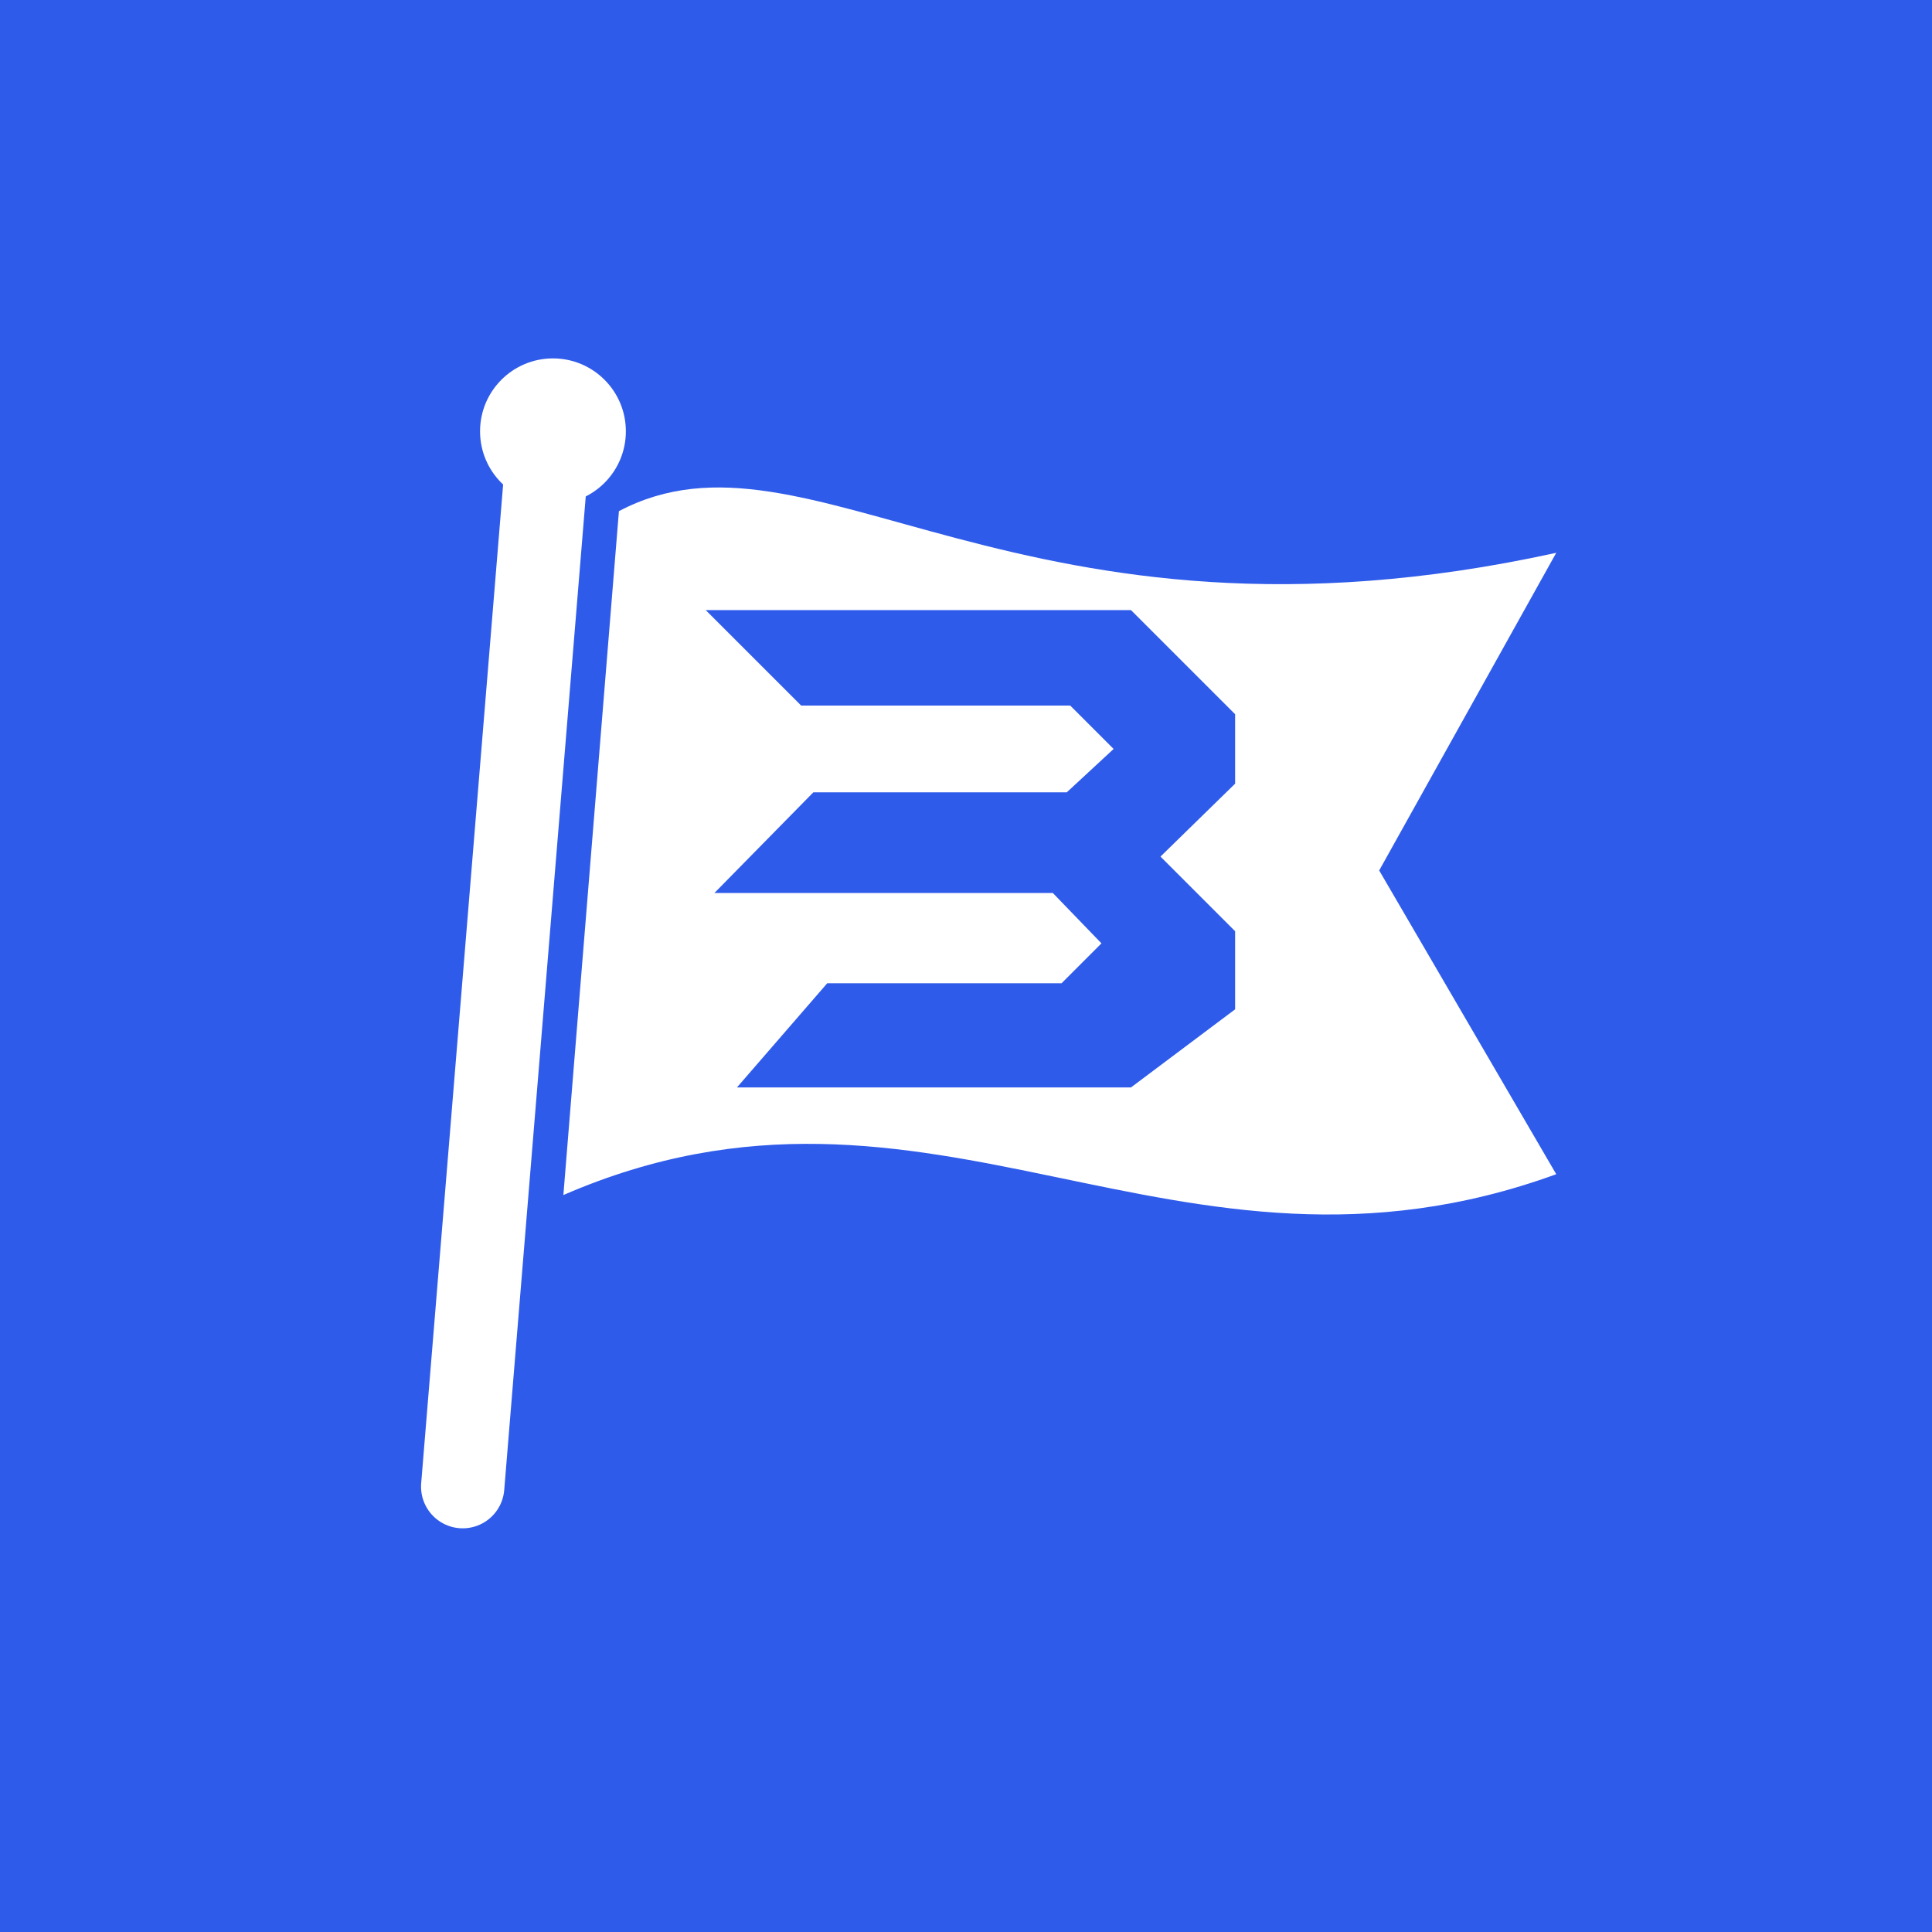
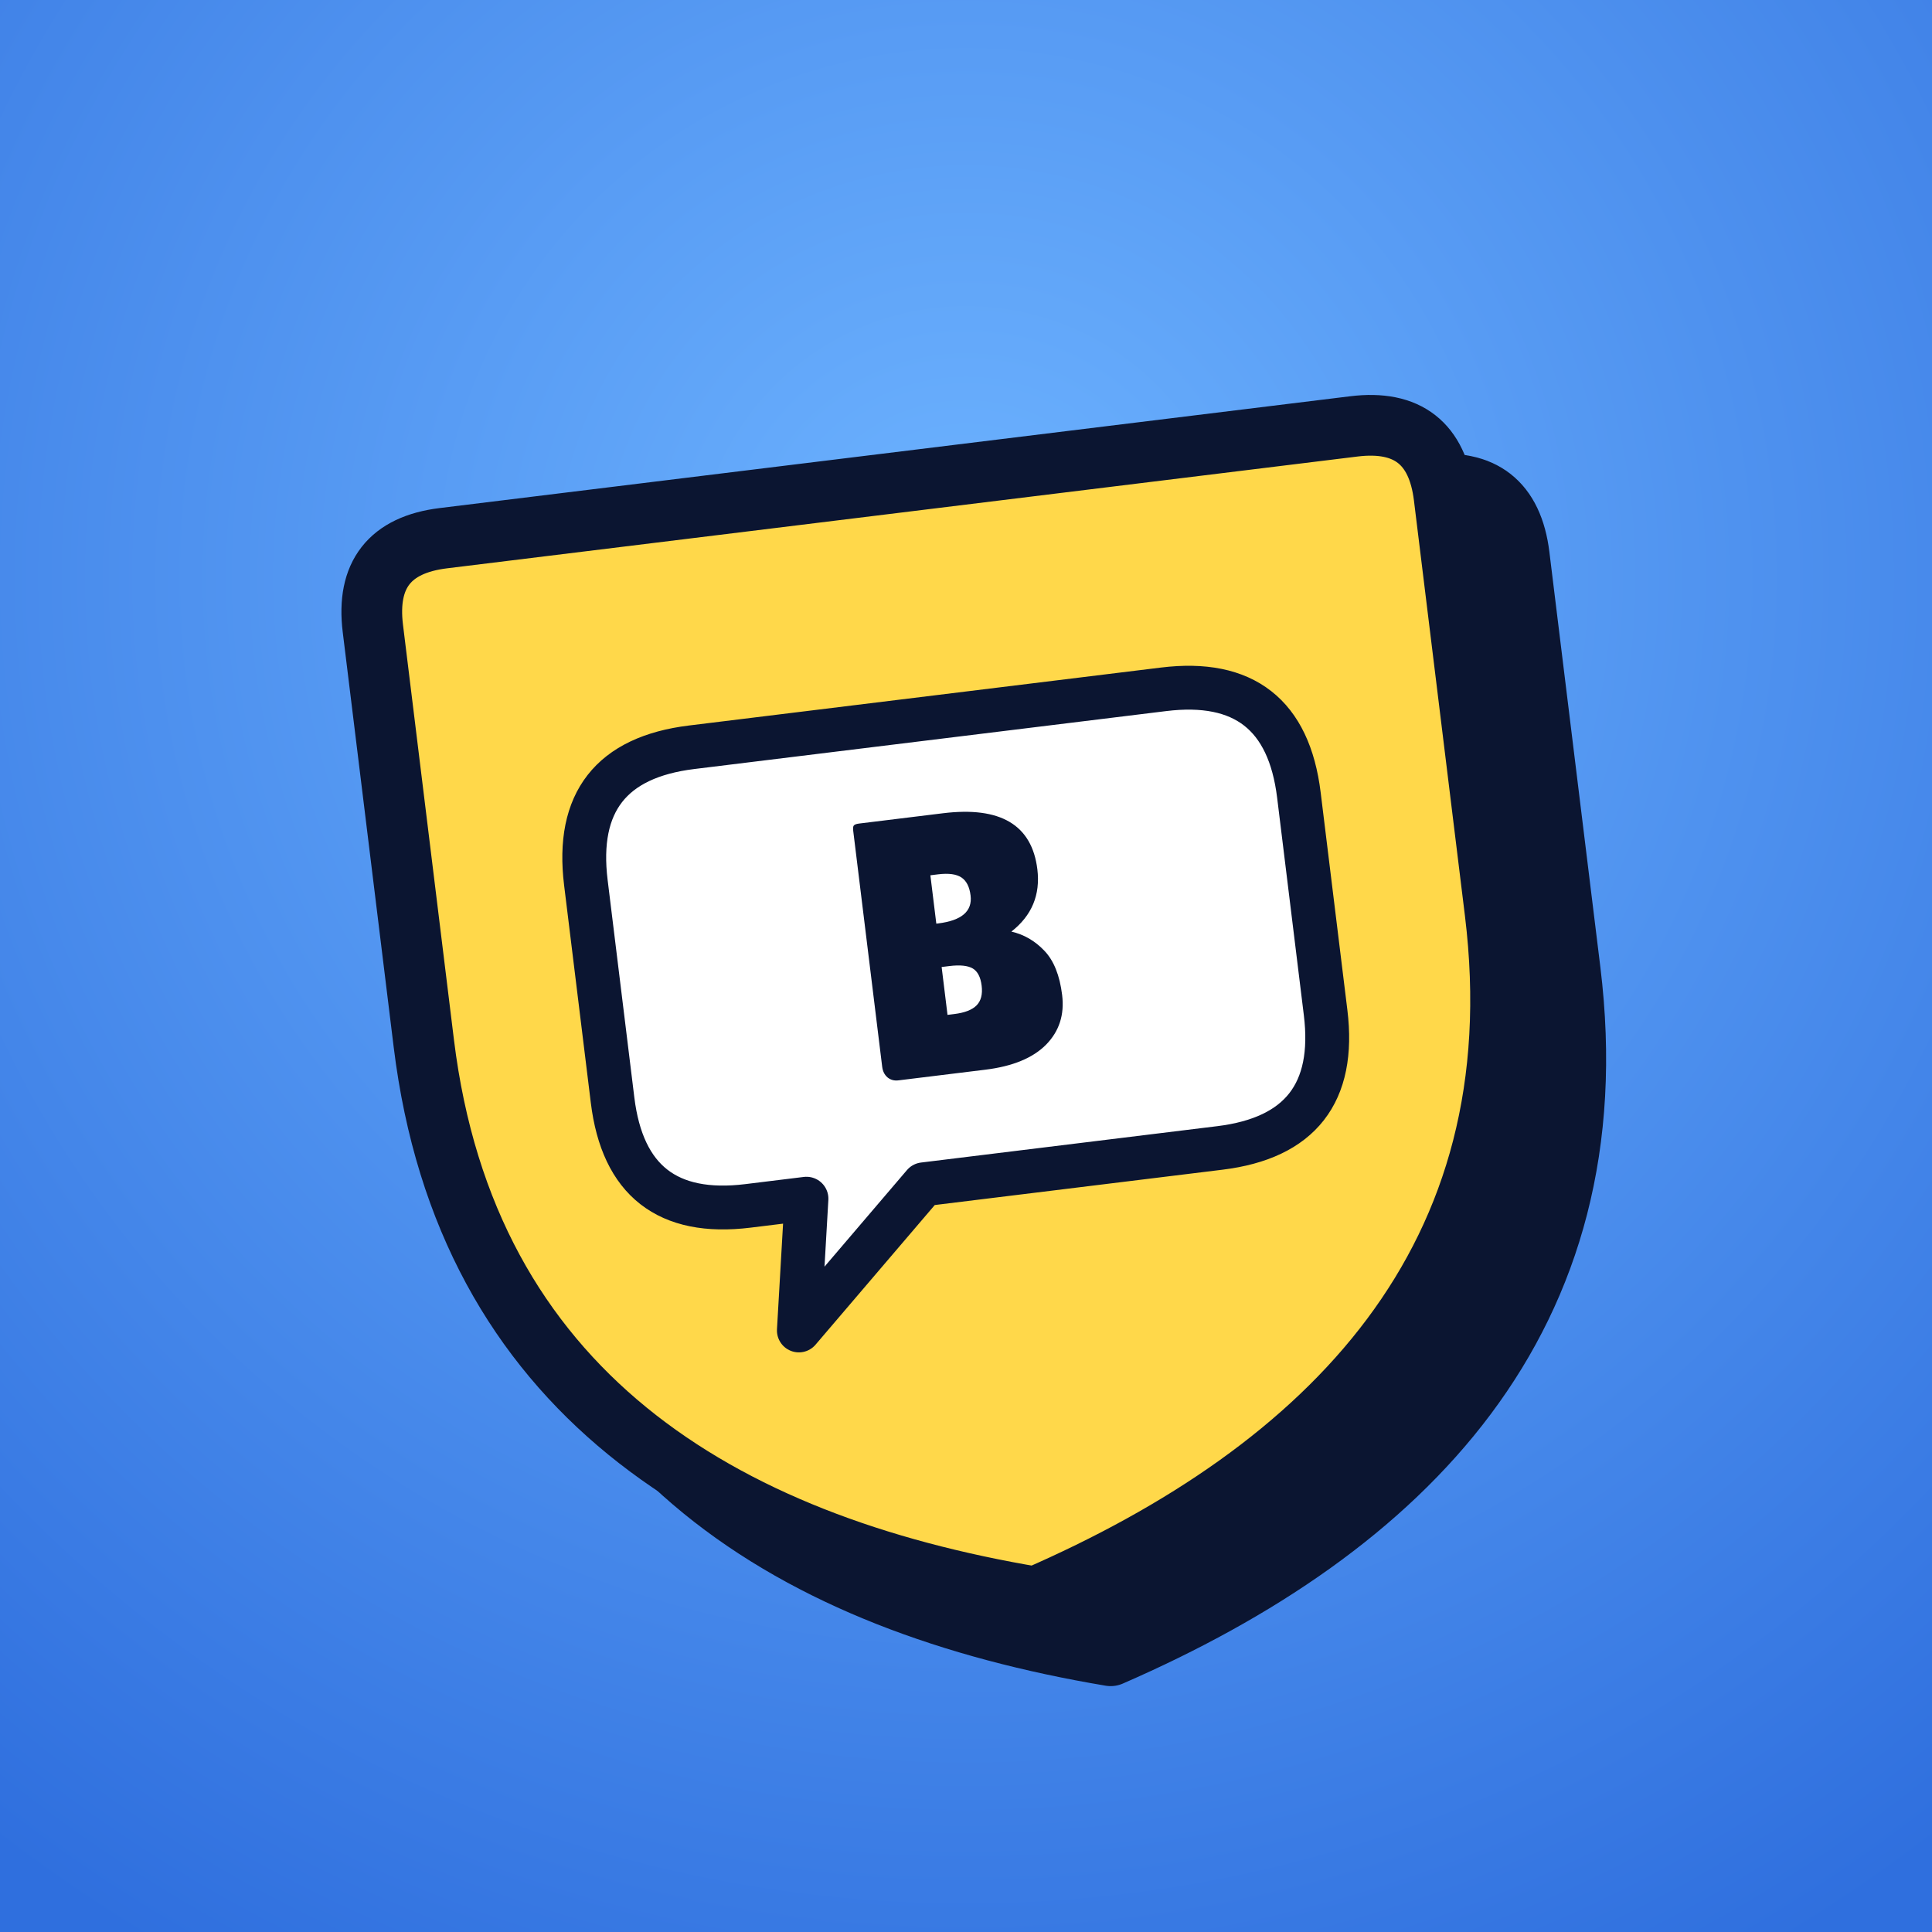
- <svg xmlns="http://www.w3.org/2000/svg" viewBox="0 0 512 512" width="1024" height="1024">
-   <rect width="512" height="512" fill="#2F5BEA" />
-   <g fill="#fff" transform="translate(262 250) scale(0.46) translate(-363 -347)">
-     <path d="M60 660 108 75" stroke="#fff" stroke-width="48" stroke-linecap="round" />
-     <circle cx="112" cy="52" r="42" />
-     <path fill-rule="evenodd" d="M150 98C260 40 380 190 690 122L588 305 690 480C470 560 330 400 118 492ZM200 155H445L505 215V255L462 297 505 340V385L445 430H218L270 370H405L428 347 400 318H205L262 260H408L435 235 410 210H255Z" />
+ <svg xmlns="http://www.w3.org/2000/svg" viewBox="0 0 1024 1024" width="1024" height="1024">
+   <defs>
+     <radialGradient id="bp-crest-bg" cx="0.5" cy="0.3" r="0.82">
+       <stop offset="0" stop-color="#6DB3FF" />
+       <stop offset="1" stop-color="#2F6FDE" />
+     </radialGradient>
+   </defs>
+   <rect width="1024" height="1024" fill="url(#bp-crest-bg)" />
+   <g transform="translate(525 559.2) scale(0.8938) translate(-512 -512)">
+     <g transform="translate(-16 -26) rotate(-7 512 512)">
+       <path d="M240 196L784 196Q832 196 832 244L832 492C832 700 694 808 512 862C330 808 192 700 192 492L192 244Q192 196 240 196Z" fill="#0B1531" stroke="#0B1531" stroke-width="36" stroke-linejoin="round" transform="translate(40 40)" />
+       <path d="M240 196L784 196Q832 196 832 244L832 492C832 700 694 808 512 862C330 808 192 700 192 492L192 244Q192 196 240 196Z" fill="#FFD84A" stroke="#0B1531" stroke-width="36" stroke-linejoin="round" />
+       <path d="M371 337L653 337Q725 337 725 409L725 539Q725 611 653 611L476 611L392 688L406 611L371 611Q299 611 299 539L299 409Q299 337 371 337Z" fill="#FFFFFF" stroke="#0B1531" stroke-width="26" stroke-linejoin="round" />
+       <path d="M565.7 433.8Q565.7 456.7 545.9 468.6Q556.7 472.5 563.9 482.2Q571.2 491.9 571.2 509.6Q571.2 527.3 558.1 537.7Q545 548 520.6 548L468.7 548Q464.9 548 462.5 545.5Q460.1 542.9 460.1 538.8L460.1 398Q460.1 395.5 460.8 394.8Q461.6 394 464 394L514.2 394Q565.7 394 565.7 433.8ZM502.3 429.6L502.3 458.5L503.4 458.5Q524.5 458.5 524.5 444.4Q524.5 436.7 520.5 433.2Q516.4 429.6 506.9 429.6ZM502.3 484.4L502.3 513L506.3 513Q515.7 513 520.1 509.5Q524.5 506 524.5 498.3Q524.5 490.6 520.5 487.5Q516.4 484.4 506.9 484.4Z" fill="#0B1531" />
+     </g>
  </g>
</svg>
